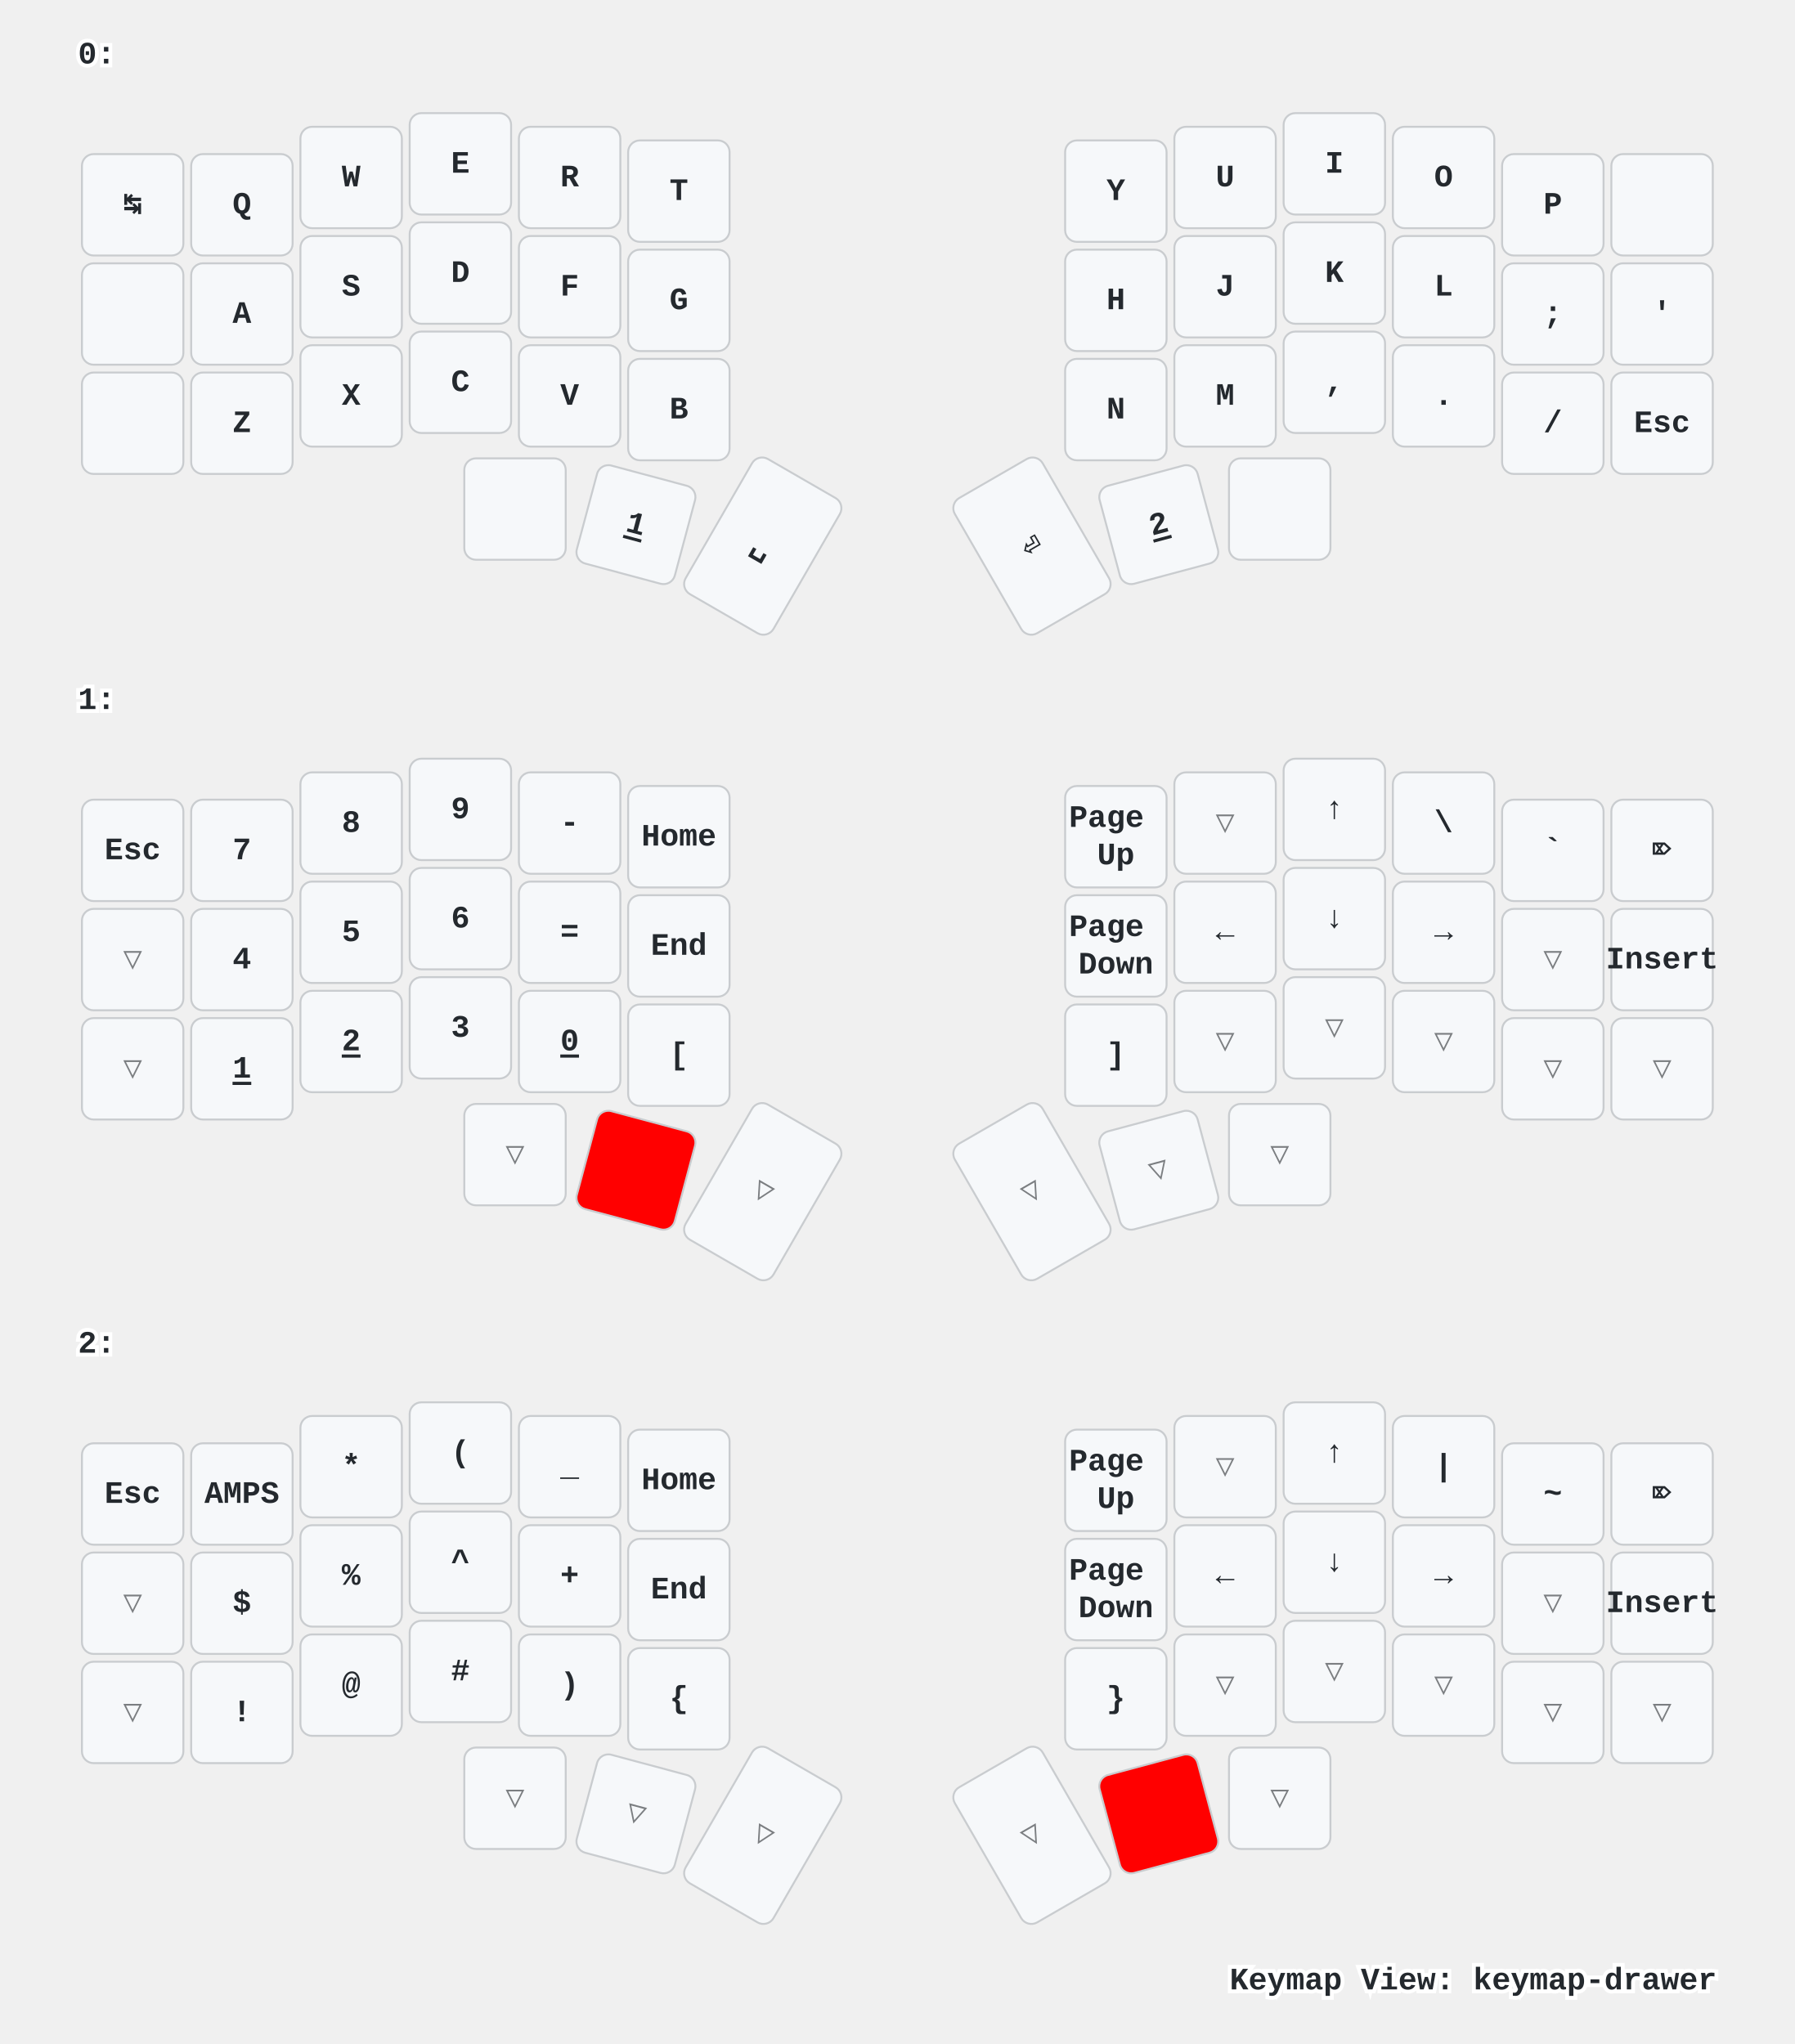
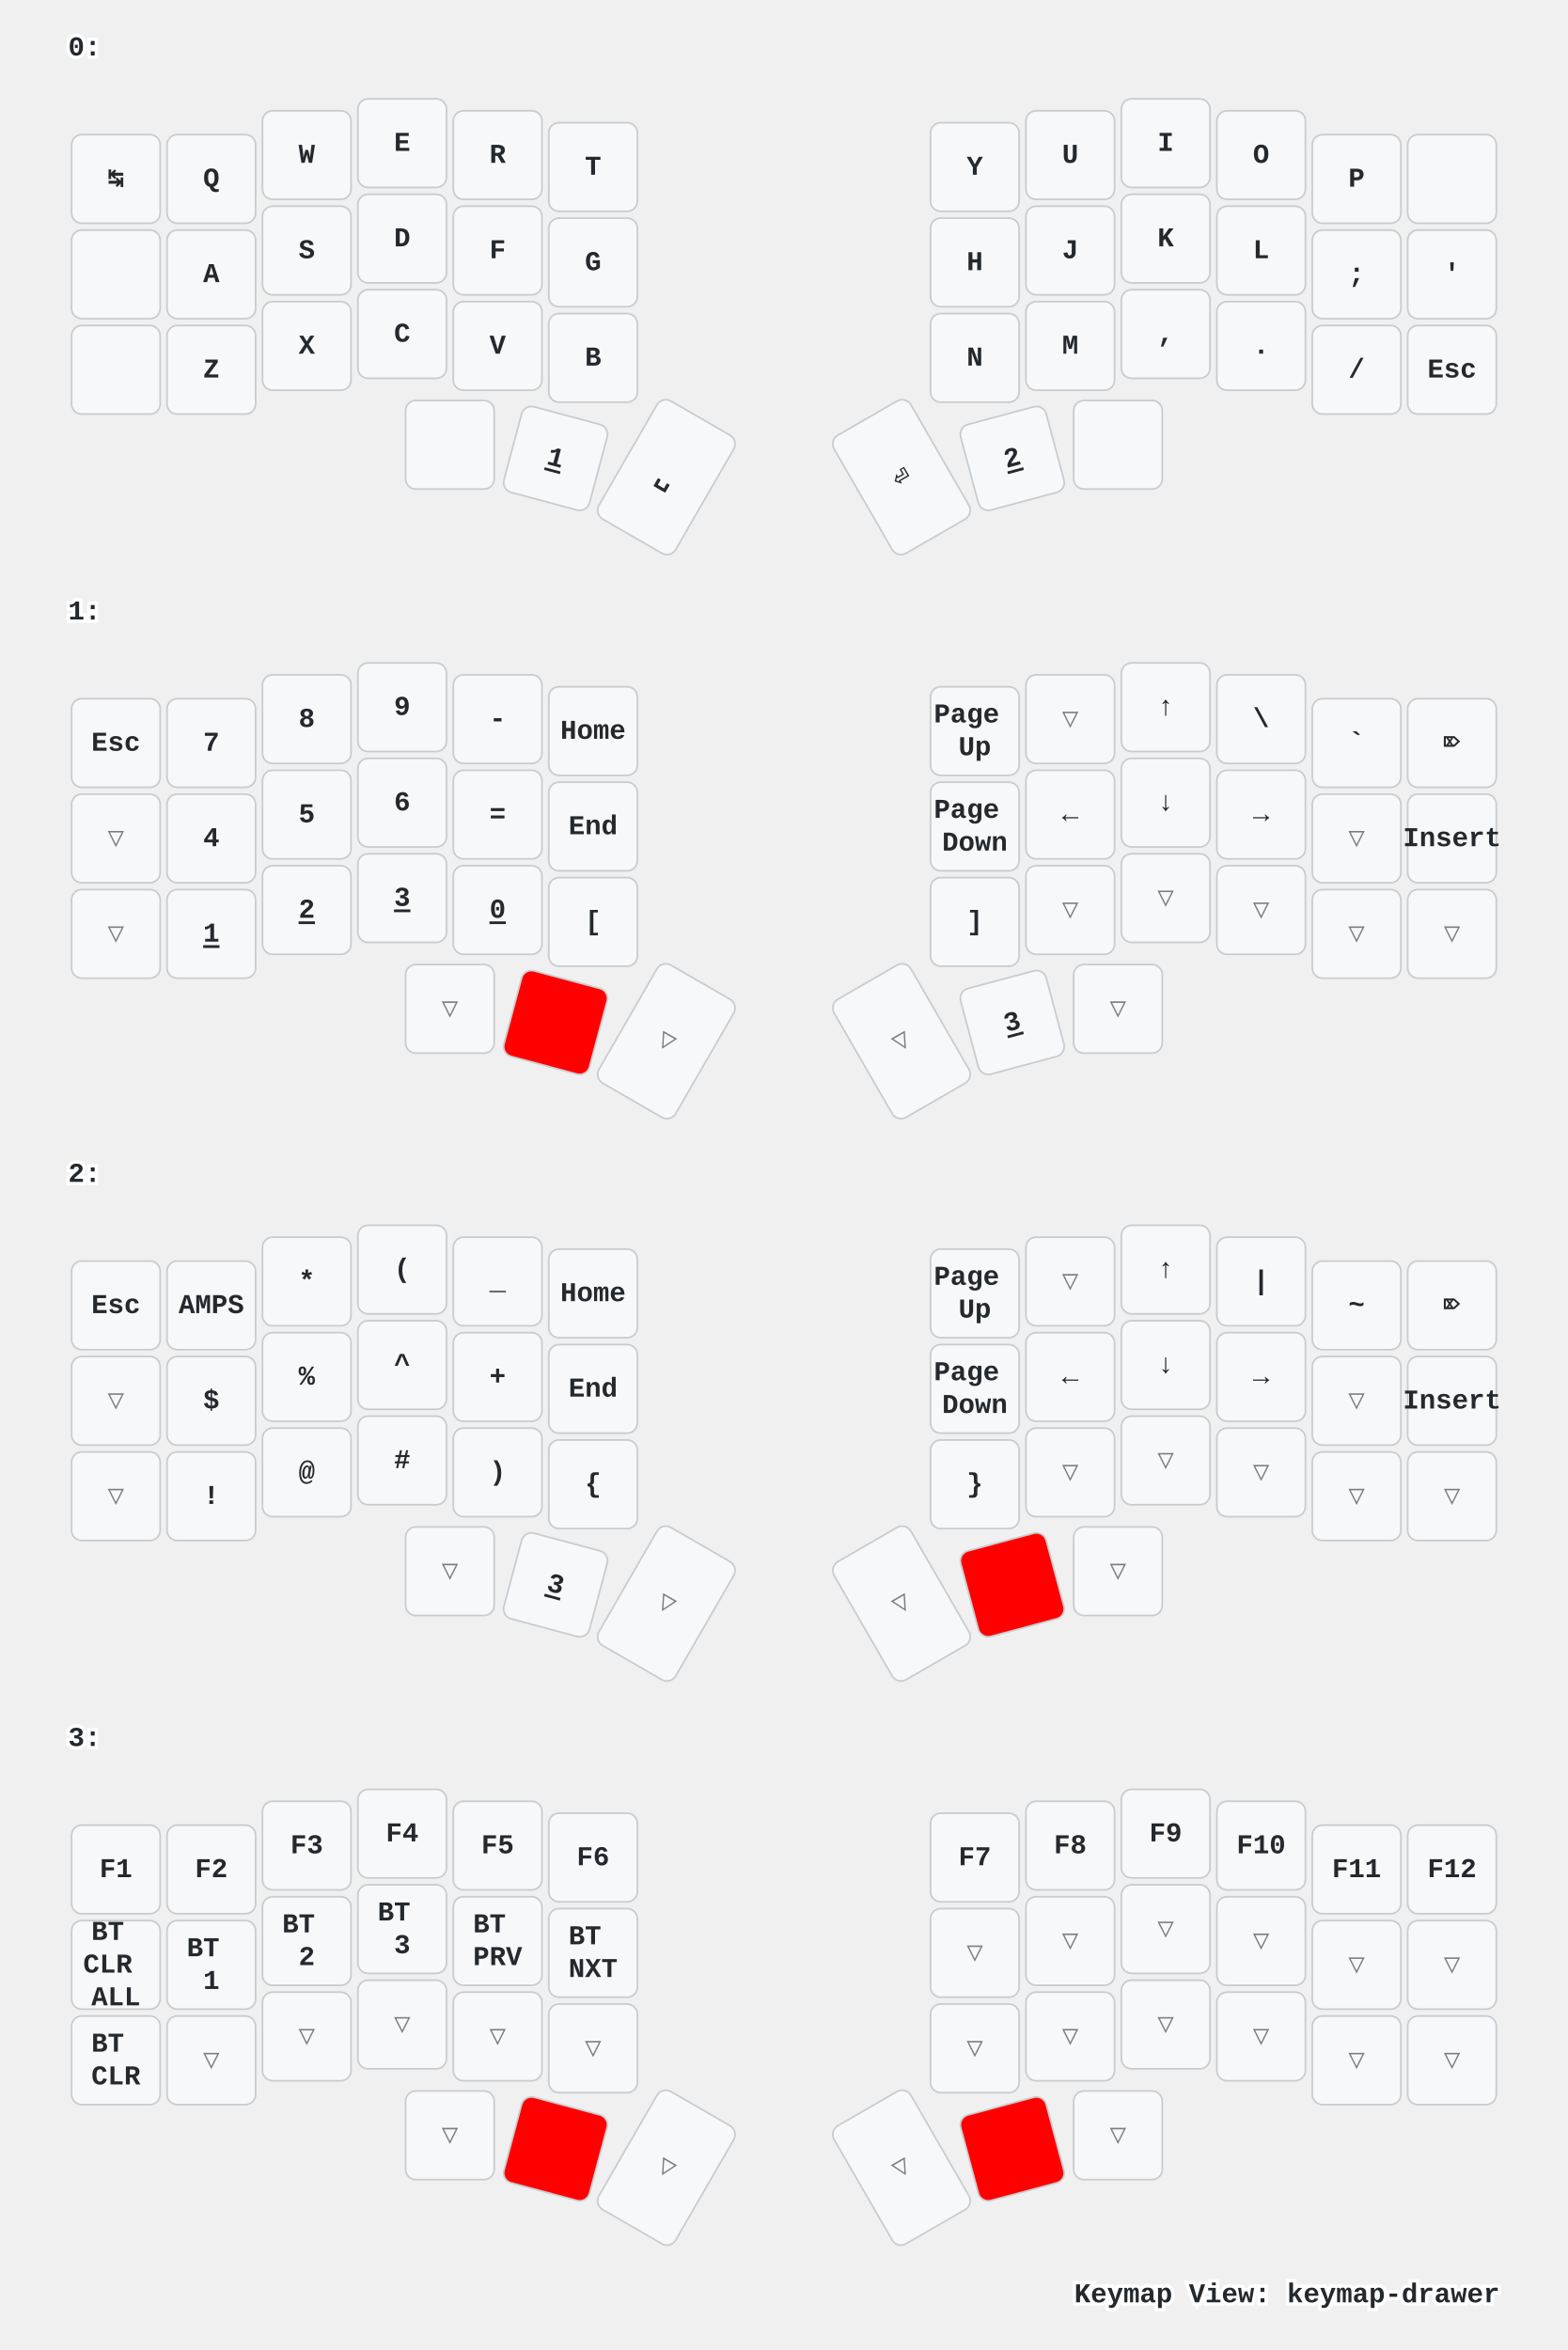
- <svg xmlns="http://www.w3.org/2000/svg" xmlns:xlink="http://www.w3.org/1999/xlink" width="920" height="1048" viewBox="0 0 920 1048" class="keymap">
+ <svg xmlns="http://www.w3.org/2000/svg" xmlns:xlink="http://www.w3.org/1999/xlink" width="920" height="1379" viewBox="0 0 920 1379" class="keymap">
  <defs>/* start glyphs */
<svg id="mdi:apple-keyboard-command">
      <svg id="mdi-apple-keyboard-command" viewBox="0 0 24 24">
        <path d="M6,2A4,4 0 0,1 10,6V8H14V6A4,4 0 0,1 18,2A4,4 0 0,1 22,6A4,4 0 0,1 18,10H16V14H18A4,4 0 0,1 22,18A4,4 0 0,1 18,22A4,4 0 0,1 14,18V16H10V18A4,4 0 0,1 6,22A4,4 0 0,1 2,18A4,4 0 0,1 6,14H8V10H6A4,4 0 0,1 2,6A4,4 0 0,1 6,2M16,18A2,2 0 0,0 18,20A2,2 0 0,0 20,18A2,2 0 0,0 18,16H16V18M14,10H10V14H14V10M6,16A2,2 0 0,0 4,18A2,2 0 0,0 6,20A2,2 0 0,0 8,18V16H6M8,6A2,2 0 0,0 6,4A2,2 0 0,0 4,6A2,2 0 0,0 6,8H8V6M18,8A2,2 0 0,0 20,6A2,2 0 0,0 18,4A2,2 0 0,0 16,6V8H18Z" />
      </svg>
    </svg>
    <svg id="mdi:apple-keyboard-control">
      <svg id="mdi-apple-keyboard-control" viewBox="0 0 24 24">
        <path d="M19.78,11.78L18.36,13.19L12,6.83L5.64,13.19L4.22,11.78L12,4L19.78,11.78Z" />
      </svg>
    </svg>
    <svg id="mdi:apple-keyboard-option">
      <svg id="mdi-apple-keyboard-option" viewBox="0 0 24 24">
        <path d="M3,4H9.11L16.15,18H21V20H14.88L7.84,6H3V4M14,4H21V6H14V4Z" />
      </svg>
    </svg>
    <svg id="mdi:apple-keyboard-shift">
      <svg id="mdi-apple-keyboard-shift" viewBox="0 0 24 24">
        <path d="M15,18V12H17.17L12,6.83L6.83,12H9V18H15M12,4L22,14H17V20H7V14H2L12,4Z" />
      </svg>
    </svg>
    <svg id="mdi:backspace-outline">
      <svg id="mdi-backspace-outline" viewBox="0 0 24 24">
        <path d="M19,15.59L17.59,17L14,13.41L10.41,17L9,15.59L12.59,12L9,8.41L10.41,7L14,10.59L17.59,7L19,8.41L15.41,12L19,15.59M22,3A2,2 0 0,1 24,5V19A2,2 0 0,1 22,21H7C6.31,21 5.77,20.64 5.41,20.11L0,12L5.41,3.88C5.77,3.35 6.31,3 7,3H22M22,5H7L2.28,12L7,19H22V5Z" />
      </svg>
    </svg>
  </defs>/* end glyphs */
<style>/* inherit to force styles through use tags */
svg path {
    fill: inherit;
}

/* font and background color specifications */
svg.keymap {
    font-family: SFMono-Regular,Consolas,Liberation Mono,Menlo,monospace;
    font-size: 14px;
    font-kerning: normal;
    text-rendering: optimizeLegibility;
    fill: #24292e;
}

/* default key styling */
rect.key {
    fill: #f6f8fa;
}

rect.key, rect.combo {
    stroke: #c9cccf;
    stroke-width: 1;
}

/* default key side styling, only used is draw_key_sides is set */
rect.side {
    filter: brightness(90%);
}

/* color accent for combo boxes */
rect.combo, rect.combo-separate {
    fill: #cdf;
}

/* color accent for held keys */
rect.held, rect.combo.held {
    fill: #fdd;
}

/* color accent for ghost (optional) keys */
rect.ghost, rect.combo.ghost {
    stroke-dasharray: 4, 4;
    stroke-width: 2;
}

text {
    text-anchor: middle;
    dominant-baseline: middle;
}

/* styling for layer labels */
text.label {
    font-weight: bold;
    text-anchor: start;
    stroke: white;
    stroke-width: 4;
    paint-order: stroke;
}

/* styling for optional footer */
text.footer {
    text-anchor: end;
    dominant-baseline: auto;
    stroke: white;
    stroke-width: 4;
    paint-order: stroke;
}

/* styling for combo tap, and key non-tap label text */
text.combo, text.hold, text.shifted, text.left, text.right {
    font-size: 11px;
}

text.hold {
    text-anchor: middle;
    dominant-baseline: auto;
}

text.shifted {
    text-anchor: middle;
    dominant-baseline: hanging;
}

text.left {
    text-anchor: start;
}

text.right {
    text-anchor: end;
}

text.layer-activator {
    text-decoration: underline;
}

/* styling for hold/shifted label text in combo box */
text.combo.hold, text.combo.shifted, text.combo.left, text.combo.right {
    font-size: 8px;
}

/* lighter symbol for transparent keys */
text.trans {
    fill: #7b7e81;
}

/* styling for combo dendrons */
path.combo {
    stroke-width: 1;
    stroke: gray;
    fill: none;
}

/* Start Tabler Icons Cleanup */
/* cannot use height/width with glyphs */
.icon-tabler &gt; path {
    fill: inherit;
    stroke: inherit;
    stroke-width: 2;
}
/* hide tabler's default box */
.icon-tabler &gt; path[stroke="none"][fill="none"] {
    visibility: hidden;
}
/* End Tabler Icons Cleanup */

/* For default sytles, see https://github.com/caksoylar/keymap-drawer/blob/main/keymap_drawer/config.py#L85 */

svg.keymap {
  font-family: Ubuntu Mono, Inconsolata, Consolas, Liberation Mono, Menlo, monospace;
  font-size: 16px;
  font-weight: bold;
  text-rendering: optimizeLegibility;
}

/* Color accent for held keys
red = #f00
green = #0f0
blue = #00f
yellow = #ff0
cyan = #0ff
magenta = #f0f
white = #fff
black = #000
grey = #888
light grey = #ccc
#ffc
*/
rect.held, rect.combo.held {
    fill: #f00;
}

/* Technique borrowed and extended from https://github.com/englmaxi/zmk-config/blob/master/keymap-drawer/config.yaml */
.sym_sub_text.tap {
  translate: -5px 2px;
  font-size: 20px;
}
.sym_sub_text.shifted {
  translate: 10px 13px;
  font-size: 10px;
  opacity: 1.0;
}
.combo.sym_sub_text.tap {
  translate: -1px 1px;
}
.combo.sym_sub_text.shifted {
  translate: 7px 5px;
  font-size: 10px;
  opacity: 1.0;
}

/* Toggle */
.toggle.shifted {
  translate: -10px 12px;
}

.toggle.hold {
  translate: 13px -23px;
}

/* Variant for tap-dances */
.tap_dance.tap {
  translate: -7px 0px;
  font-size: 12px;
}
.tap_dance.shifted {
  translate: 7px 17px;
  font-size: 12px;
  opacity: 1.0;
}

/* Variant for symbol next to symbol */
.sym_by_sym.tap {
  translate: -6px 0px;
}
.sym_by_sym.shifted {
  translate: 10px 12px;
  opacity: 1.0;
}

.combo.sym_by_sym.tap {
  translate: -35px 0px;
}
.combo.sym_by_sym.shifted {
  translate: 35px 20px;
  opacity: 1.0;
}

.combo.sym_by_sym.hold {
  visibility: hidden;
}

/* hide hold box for combo sym_by_sym */
.combo.sym_by_sym.hold &gt; path[stroke="none"][fill="none"] {
  visibility: hidden;
}
</style>
  <g transform="translate(40, 0)" class="layer-0">
    <text x="0" y="28" class="label" id="x_x">0:</text>
    <g transform="translate(0, 56)">
      <g transform="translate(28, 49)" class="key keypos-0">
        <rect rx="6" ry="6" x="-26" y="-26" width="52" height="52" class="key" />
        <text x="0" y="0" class="key tap">↹</text>
      </g>
      <g transform="translate(84, 49)" class="key keypos-1">
        <rect rx="6" ry="6" x="-26" y="-26" width="52" height="52" class="key" />
        <text x="0" y="0" class="key tap">Q</text>
      </g>
      <g transform="translate(140, 35)" class="key keypos-2">
        <rect rx="6" ry="6" x="-26" y="-26" width="52" height="52" class="key" />
        <text x="0" y="0" class="key tap">W</text>
      </g>
      <g transform="translate(196, 28)" class="key keypos-3">
        <rect rx="6" ry="6" x="-26" y="-26" width="52" height="52" class="key" />
        <text x="0" y="0" class="key tap">E</text>
      </g>
      <g transform="translate(252, 35)" class="key keypos-4">
        <rect rx="6" ry="6" x="-26" y="-26" width="52" height="52" class="key" />
        <text x="0" y="0" class="key tap">R</text>
      </g>
      <g transform="translate(308, 42)" class="key keypos-5">
        <rect rx="6" ry="6" x="-26" y="-26" width="52" height="52" class="key" />
        <text x="0" y="0" class="key tap">T</text>
      </g>
      <g transform="translate(532, 42)" class="key keypos-6">
        <rect rx="6" ry="6" x="-26" y="-26" width="52" height="52" class="key" />
        <text x="0" y="0" class="key tap">Y</text>
      </g>
      <g transform="translate(588, 35)" class="key keypos-7">
        <rect rx="6" ry="6" x="-26" y="-26" width="52" height="52" class="key" />
        <text x="0" y="0" class="key tap">U</text>
      </g>
      <g transform="translate(644, 28)" class="key keypos-8">
        <rect rx="6" ry="6" x="-26" y="-26" width="52" height="52" class="key" />
        <text x="0" y="0" class="key tap">I</text>
      </g>
      <g transform="translate(700, 35)" class="key keypos-9">
        <rect rx="6" ry="6" x="-26" y="-26" width="52" height="52" class="key" />
        <text x="0" y="0" class="key tap">O</text>
      </g>
      <g transform="translate(756, 49)" class="key keypos-10">
        <rect rx="6" ry="6" x="-26" y="-26" width="52" height="52" class="key" />
        <text x="0" y="0" class="key tap">P</text>
      </g>
      <g transform="translate(812, 49)" class="key keypos-11">
        <rect rx="6" ry="6" x="-26" y="-26" width="52" height="52" class="key" />
        <use href="#mdi:backspace-outline" xlink:href="#mdi:backspace-outline" x="-9" y="-9" height="18" width="18.0" class="key tap glyph mdi:backspace-outline" />
      </g>
      <g transform="translate(28, 105)" class="key keypos-12">
        <rect rx="6" ry="6" x="-26" y="-26" width="52" height="52" class="key" />
        <use href="#mdi:apple-keyboard-control" xlink:href="#mdi:apple-keyboard-control" x="-9" y="-9" height="18" width="18.0" class="key tap glyph mdi:apple-keyboard-control" />
      </g>
      <g transform="translate(84, 105)" class="key keypos-13">
        <rect rx="6" ry="6" x="-26" y="-26" width="52" height="52" class="key" />
        <text x="0" y="0" class="key tap">A</text>
      </g>
      <g transform="translate(140, 91)" class="key keypos-14">
        <rect rx="6" ry="6" x="-26" y="-26" width="52" height="52" class="key" />
        <text x="0" y="0" class="key tap">S</text>
      </g>
      <g transform="translate(196, 84)" class="key keypos-15">
        <rect rx="6" ry="6" x="-26" y="-26" width="52" height="52" class="key" />
        <text x="0" y="0" class="key tap">D</text>
      </g>
      <g transform="translate(252, 91)" class="key keypos-16">
        <rect rx="6" ry="6" x="-26" y="-26" width="52" height="52" class="key" />
        <text x="0" y="0" class="key tap">F</text>
      </g>
      <g transform="translate(308, 98)" class="key keypos-17">
        <rect rx="6" ry="6" x="-26" y="-26" width="52" height="52" class="key" />
        <text x="0" y="0" class="key tap">G</text>
      </g>
      <g transform="translate(532, 98)" class="key keypos-18">
        <rect rx="6" ry="6" x="-26" y="-26" width="52" height="52" class="key" />
        <text x="0" y="0" class="key tap">H</text>
      </g>
      <g transform="translate(588, 91)" class="key keypos-19">
        <rect rx="6" ry="6" x="-26" y="-26" width="52" height="52" class="key" />
        <text x="0" y="0" class="key tap">J</text>
      </g>
      <g transform="translate(644, 84)" class="key keypos-20">
        <rect rx="6" ry="6" x="-26" y="-26" width="52" height="52" class="key" />
        <text x="0" y="0" class="key tap">K</text>
      </g>
      <g transform="translate(700, 91)" class="key keypos-21">
        <rect rx="6" ry="6" x="-26" y="-26" width="52" height="52" class="key" />
        <text x="0" y="0" class="key tap">L</text>
      </g>
      <g transform="translate(756, 105)" class="key keypos-22">
        <rect rx="6" ry="6" x="-26" y="-26" width="52" height="52" class="key" />
        <text x="0" y="0" class="key tap">;</text>
      </g>
      <g transform="translate(812, 105)" class="key keypos-23">
        <rect rx="6" ry="6" x="-26" y="-26" width="52" height="52" class="key" />
        <text x="0" y="0" class="key tap">'</text>
      </g>
      <g transform="translate(28, 161)" class="key keypos-24">
        <rect rx="6" ry="6" x="-26" y="-26" width="52" height="52" class="key" />
        <use href="#mdi:apple-keyboard-shift" xlink:href="#mdi:apple-keyboard-shift" x="-9" y="-9" height="18" width="18.0" class="key tap glyph mdi:apple-keyboard-shift" />
      </g>
      <g transform="translate(84, 161)" class="key keypos-25">
        <rect rx="6" ry="6" x="-26" y="-26" width="52" height="52" class="key" />
        <text x="0" y="0" class="key tap">Z</text>
      </g>
      <g transform="translate(140, 147)" class="key keypos-26">
        <rect rx="6" ry="6" x="-26" y="-26" width="52" height="52" class="key" />
        <text x="0" y="0" class="key tap">X</text>
      </g>
      <g transform="translate(196, 140)" class="key keypos-27">
        <rect rx="6" ry="6" x="-26" y="-26" width="52" height="52" class="key" />
        <text x="0" y="0" class="key tap">C</text>
      </g>
      <g transform="translate(252, 147)" class="key keypos-28">
        <rect rx="6" ry="6" x="-26" y="-26" width="52" height="52" class="key" />
        <text x="0" y="0" class="key tap">V</text>
      </g>
      <g transform="translate(308, 154)" class="key keypos-29">
        <rect rx="6" ry="6" x="-26" y="-26" width="52" height="52" class="key" />
        <text x="0" y="0" class="key tap">B</text>
      </g>
      <g transform="translate(532, 154)" class="key keypos-30">
        <rect rx="6" ry="6" x="-26" y="-26" width="52" height="52" class="key" />
        <text x="0" y="0" class="key tap">N</text>
      </g>
      <g transform="translate(588, 147)" class="key keypos-31">
        <rect rx="6" ry="6" x="-26" y="-26" width="52" height="52" class="key" />
        <text x="0" y="0" class="key tap">M</text>
      </g>
      <g transform="translate(644, 140)" class="key keypos-32">
        <rect rx="6" ry="6" x="-26" y="-26" width="52" height="52" class="key" />
        <text x="0" y="0" class="key tap">,</text>
      </g>
      <g transform="translate(700, 147)" class="key keypos-33">
        <rect rx="6" ry="6" x="-26" y="-26" width="52" height="52" class="key" />
        <text x="0" y="0" class="key tap">.</text>
      </g>
      <g transform="translate(756, 161)" class="key keypos-34">
        <rect rx="6" ry="6" x="-26" y="-26" width="52" height="52" class="key" />
        <text x="0" y="0" class="key tap">/</text>
      </g>
      <g transform="translate(812, 161)" class="key keypos-35">
        <rect rx="6" ry="6" x="-26" y="-26" width="52" height="52" class="key" />
        <text x="0" y="0" class="key tap">Esc</text>
      </g>
      <g transform="translate(224, 205)" class="key keypos-36">
        <rect rx="6" ry="6" x="-26" y="-26" width="52" height="52" class="key" />
        <use href="#mdi:apple-keyboard-option" xlink:href="#mdi:apple-keyboard-option" x="-9" y="-9" height="18" width="18.0" class="key tap glyph mdi:apple-keyboard-option" />
      </g>
      <g transform="translate(286, 213) rotate(15.0)" class="key keypos-37">
        <rect rx="6" ry="6" x="-26" y="-26" width="52" height="52" class="key" />
        <a href="#x_x">
          <text x="0" y="0" class="key tap layer-activator">1</text>
        </a>
      </g>
      <g transform="translate(351, 224) rotate(30.0)" class="key keypos-38">
        <rect rx="6" ry="6" x="-26" y="-40" width="52" height="80" class="key" />
        <text x="0" y="0" class="key tap">␣</text>
      </g>
      <g transform="translate(489, 224) rotate(-30.0)" class="key keypos-39">
        <rect rx="6" ry="6" x="-26" y="-40" width="52" height="80" class="key" />
        <text x="0" y="0" class="key tap">⏎</text>
      </g>
      <g transform="translate(554, 213) rotate(-15.0)" class="key keypos-40">
        <rect rx="6" ry="6" x="-26" y="-26" width="52" height="52" class="key" />
        <a href="#x_x">
          <text x="0" y="0" class="key tap layer-activator">2</text>
        </a>
      </g>
      <g transform="translate(616, 205)" class="key keypos-41">
        <rect rx="6" ry="6" x="-26" y="-26" width="52" height="52" class="key" />
        <use href="#mdi:apple-keyboard-command" xlink:href="#mdi:apple-keyboard-command" x="-9" y="-9" height="18" width="18.0" class="key tap glyph mdi:apple-keyboard-command" />
      </g>
    </g>
  </g>
  <g transform="translate(40, 331)" class="layer-1">
    <text x="0" y="28" class="label" id="x_x">1:</text>
    <g transform="translate(0, 56)">
      <g transform="translate(28, 49)" class="key keypos-0">
        <rect rx="6" ry="6" x="-26" y="-26" width="52" height="52" class="key" />
        <text x="0" y="0" class="key tap">Esc</text>
      </g>
      <g transform="translate(84, 49)" class="key keypos-1">
        <rect rx="6" ry="6" x="-26" y="-26" width="52" height="52" class="key" />
        <text x="0" y="0" class="key tap">7</text>
      </g>
      <g transform="translate(140, 35)" class="key keypos-2">
        <rect rx="6" ry="6" x="-26" y="-26" width="52" height="52" class="key" />
        <text x="0" y="0" class="key tap">8</text>
      </g>
      <g transform="translate(196, 28)" class="key keypos-3">
        <rect rx="6" ry="6" x="-26" y="-26" width="52" height="52" class="key" />
        <text x="0" y="0" class="key tap">9</text>
      </g>
      <g transform="translate(252, 35)" class="key keypos-4">
        <rect rx="6" ry="6" x="-26" y="-26" width="52" height="52" class="key" />
        <text x="0" y="0" class="key tap">-</text>
      </g>
      <g transform="translate(308, 42)" class="key keypos-5">
        <rect rx="6" ry="6" x="-26" y="-26" width="52" height="52" class="key" />
        <text x="0" y="0" class="key tap">Home</text>
      </g>
      <g transform="translate(532, 42)" class="key keypos-6">
        <rect rx="6" ry="6" x="-26" y="-26" width="52" height="52" class="key" />
        <text x="0" y="0" class="key tap">
          <tspan x="0" dy="-0.6em">Page</tspan>
          <tspan x="0" dy="1.2em">Up</tspan>
        </text>
      </g>
      <g transform="translate(588, 35)" class="key trans keypos-7">
        <rect rx="6" ry="6" x="-26" y="-26" width="52" height="52" class="key trans" />
        <text x="0" y="0" class="key trans tap">▽</text>
      </g>
      <g transform="translate(644, 28)" class="key keypos-8">
        <rect rx="6" ry="6" x="-26" y="-26" width="52" height="52" class="key" />
        <text x="0" y="0" class="key tap">↑</text>
      </g>
      <g transform="translate(700, 35)" class="key keypos-9">
        <rect rx="6" ry="6" x="-26" y="-26" width="52" height="52" class="key" />
        <text x="0" y="0" class="key tap">\</text>
      </g>
      <g transform="translate(756, 49)" class="key keypos-10">
        <rect rx="6" ry="6" x="-26" y="-26" width="52" height="52" class="key" />
        <text x="0" y="0" class="key tap">`</text>
      </g>
      <g transform="translate(812, 49)" class="key keypos-11">
        <rect rx="6" ry="6" x="-26" y="-26" width="52" height="52" class="key" />
        <text x="0" y="0" class="key tap">⌦</text>
      </g>
      <g transform="translate(28, 105)" class="key trans keypos-12">
        <rect rx="6" ry="6" x="-26" y="-26" width="52" height="52" class="key trans" />
        <text x="0" y="0" class="key trans tap">▽</text>
      </g>
      <g transform="translate(84, 105)" class="key keypos-13">
        <rect rx="6" ry="6" x="-26" y="-26" width="52" height="52" class="key" />
        <text x="0" y="0" class="key tap">4</text>
      </g>
      <g transform="translate(140, 91)" class="key keypos-14">
        <rect rx="6" ry="6" x="-26" y="-26" width="52" height="52" class="key" />
        <text x="0" y="0" class="key tap">5</text>
      </g>
      <g transform="translate(196, 84)" class="key keypos-15">
        <rect rx="6" ry="6" x="-26" y="-26" width="52" height="52" class="key" />
        <text x="0" y="0" class="key tap">6</text>
      </g>
      <g transform="translate(252, 91)" class="key keypos-16">
        <rect rx="6" ry="6" x="-26" y="-26" width="52" height="52" class="key" />
        <text x="0" y="0" class="key tap">=</text>
      </g>
      <g transform="translate(308, 98)" class="key keypos-17">
        <rect rx="6" ry="6" x="-26" y="-26" width="52" height="52" class="key" />
        <text x="0" y="0" class="key tap">End</text>
      </g>
      <g transform="translate(532, 98)" class="key keypos-18">
        <rect rx="6" ry="6" x="-26" y="-26" width="52" height="52" class="key" />
        <text x="0" y="0" class="key tap">
          <tspan x="0" dy="-0.6em">Page</tspan>
          <tspan x="0" dy="1.2em">Down</tspan>
        </text>
      </g>
      <g transform="translate(588, 91)" class="key keypos-19">
        <rect rx="6" ry="6" x="-26" y="-26" width="52" height="52" class="key" />
        <text x="0" y="0" class="key tap">←</text>
      </g>
      <g transform="translate(644, 84)" class="key keypos-20">
        <rect rx="6" ry="6" x="-26" y="-26" width="52" height="52" class="key" />
        <text x="0" y="0" class="key tap">↓</text>
      </g>
      <g transform="translate(700, 91)" class="key keypos-21">
        <rect rx="6" ry="6" x="-26" y="-26" width="52" height="52" class="key" />
        <text x="0" y="0" class="key tap">→</text>
      </g>
      <g transform="translate(756, 105)" class="key trans keypos-22">
        <rect rx="6" ry="6" x="-26" y="-26" width="52" height="52" class="key trans" />
        <text x="0" y="0" class="key trans tap">▽</text>
      </g>
      <g transform="translate(812, 105)" class="key keypos-23">
        <rect rx="6" ry="6" x="-26" y="-26" width="52" height="52" class="key" />
        <text x="0" y="0" class="key tap">Insert</text>
      </g>
      <g transform="translate(28, 161)" class="key trans keypos-24">
        <rect rx="6" ry="6" x="-26" y="-26" width="52" height="52" class="key trans" />
        <text x="0" y="0" class="key trans tap">▽</text>
      </g>
      <g transform="translate(84, 161)" class="key keypos-25">
        <rect rx="6" ry="6" x="-26" y="-26" width="52" height="52" class="key" />
        <a href="#x_x">
          <text x="0" y="0" class="key tap layer-activator">1</text>
        </a>
      </g>
      <g transform="translate(140, 147)" class="key keypos-26">
        <rect rx="6" ry="6" x="-26" y="-26" width="52" height="52" class="key" />
        <a href="#x_x">
          <text x="0" y="0" class="key tap layer-activator">2</text>
        </a>
      </g>
      <g transform="translate(196, 140)" class="key keypos-27">
        <rect rx="6" ry="6" x="-26" y="-26" width="52" height="52" class="key" />
-         <text x="0" y="0" class="key tap">3</text>
+         <a href="#x_x">
+           <text x="0" y="0" class="key tap layer-activator">3</text>
+         </a>
      </g>
      <g transform="translate(252, 147)" class="key keypos-28">
        <rect rx="6" ry="6" x="-26" y="-26" width="52" height="52" class="key" />
        <a href="#x_x">
          <text x="0" y="0" class="key tap layer-activator">0</text>
        </a>
      </g>
      <g transform="translate(308, 154)" class="key keypos-29">
        <rect rx="6" ry="6" x="-26" y="-26" width="52" height="52" class="key" />
        <text x="0" y="0" class="key tap">[</text>
      </g>
      <g transform="translate(532, 154)" class="key keypos-30">
        <rect rx="6" ry="6" x="-26" y="-26" width="52" height="52" class="key" />
        <text x="0" y="0" class="key tap">]</text>
      </g>
      <g transform="translate(588, 147)" class="key trans keypos-31">
        <rect rx="6" ry="6" x="-26" y="-26" width="52" height="52" class="key trans" />
        <text x="0" y="0" class="key trans tap">▽</text>
      </g>
      <g transform="translate(644, 140)" class="key trans keypos-32">
        <rect rx="6" ry="6" x="-26" y="-26" width="52" height="52" class="key trans" />
        <text x="0" y="0" class="key trans tap">▽</text>
      </g>
      <g transform="translate(700, 147)" class="key trans keypos-33">
        <rect rx="6" ry="6" x="-26" y="-26" width="52" height="52" class="key trans" />
        <text x="0" y="0" class="key trans tap">▽</text>
      </g>
      <g transform="translate(756, 161)" class="key trans keypos-34">
        <rect rx="6" ry="6" x="-26" y="-26" width="52" height="52" class="key trans" />
        <text x="0" y="0" class="key trans tap">▽</text>
      </g>
      <g transform="translate(812, 161)" class="key trans keypos-35">
        <rect rx="6" ry="6" x="-26" y="-26" width="52" height="52" class="key trans" />
        <text x="0" y="0" class="key trans tap">▽</text>
      </g>
      <g transform="translate(224, 205)" class="key trans keypos-36">
        <rect rx="6" ry="6" x="-26" y="-26" width="52" height="52" class="key trans" />
        <text x="0" y="0" class="key trans tap">▽</text>
      </g>
      <g transform="translate(286, 213) rotate(15.0)" class="key held keypos-37">
        <rect rx="6" ry="6" x="-26" y="-26" width="52" height="52" class="key held" />
      </g>
      <g transform="translate(351, 224) rotate(30.0)" class="key trans keypos-38">
        <rect rx="6" ry="6" x="-26" y="-40" width="52" height="80" class="key trans" />
        <text x="0" y="0" class="key trans tap">▽</text>
      </g>
      <g transform="translate(489, 224) rotate(-30.0)" class="key trans keypos-39">
        <rect rx="6" ry="6" x="-26" y="-40" width="52" height="80" class="key trans" />
        <text x="0" y="0" class="key trans tap">▽</text>
      </g>
-       <g transform="translate(554, 213) rotate(-15.0)" class="key trans keypos-40">
-         <rect rx="6" ry="6" x="-26" y="-26" width="52" height="52" class="key trans" />
-         <text x="0" y="0" class="key trans tap">▽</text>
+       <g transform="translate(554, 213) rotate(-15.0)" class="key keypos-40">
+         <rect rx="6" ry="6" x="-26" y="-26" width="52" height="52" class="key" />
+         <a href="#x_x">
+           <text x="0" y="0" class="key tap layer-activator">3</text>
+         </a>
      </g>
      <g transform="translate(616, 205)" class="key trans keypos-41">
        <rect rx="6" ry="6" x="-26" y="-26" width="52" height="52" class="key trans" />
        <text x="0" y="0" class="key trans tap">▽</text>
      </g>
    </g>
  </g>
  <g transform="translate(40, 661)" class="layer-2">
    <text x="0" y="28" class="label" id="x_x">2:</text>
    <g transform="translate(0, 56)">
      <g transform="translate(28, 49)" class="key keypos-0">
        <rect rx="6" ry="6" x="-26" y="-26" width="52" height="52" class="key" />
        <text x="0" y="0" class="key tap">Esc</text>
      </g>
      <g transform="translate(84, 49)" class="key keypos-1">
        <rect rx="6" ry="6" x="-26" y="-26" width="52" height="52" class="key" />
        <text x="0" y="0" class="key tap">AMPS</text>
      </g>
      <g transform="translate(140, 35)" class="key keypos-2">
        <rect rx="6" ry="6" x="-26" y="-26" width="52" height="52" class="key" />
        <text x="0" y="0" class="key tap">*</text>
      </g>
      <g transform="translate(196, 28)" class="key keypos-3">
        <rect rx="6" ry="6" x="-26" y="-26" width="52" height="52" class="key" />
        <text x="0" y="0" class="key tap">(</text>
      </g>
      <g transform="translate(252, 35)" class="key keypos-4">
        <rect rx="6" ry="6" x="-26" y="-26" width="52" height="52" class="key" />
        <text x="0" y="0" class="key tap">_</text>
      </g>
      <g transform="translate(308, 42)" class="key keypos-5">
        <rect rx="6" ry="6" x="-26" y="-26" width="52" height="52" class="key" />
        <text x="0" y="0" class="key tap">Home</text>
      </g>
      <g transform="translate(532, 42)" class="key keypos-6">
        <rect rx="6" ry="6" x="-26" y="-26" width="52" height="52" class="key" />
        <text x="0" y="0" class="key tap">
          <tspan x="0" dy="-0.6em">Page</tspan>
          <tspan x="0" dy="1.2em">Up</tspan>
        </text>
      </g>
      <g transform="translate(588, 35)" class="key trans keypos-7">
        <rect rx="6" ry="6" x="-26" y="-26" width="52" height="52" class="key trans" />
        <text x="0" y="0" class="key trans tap">▽</text>
      </g>
      <g transform="translate(644, 28)" class="key keypos-8">
        <rect rx="6" ry="6" x="-26" y="-26" width="52" height="52" class="key" />
        <text x="0" y="0" class="key tap">↑</text>
      </g>
      <g transform="translate(700, 35)" class="key keypos-9">
        <rect rx="6" ry="6" x="-26" y="-26" width="52" height="52" class="key" />
        <text x="0" y="0" class="key tap">|</text>
      </g>
      <g transform="translate(756, 49)" class="key keypos-10">
        <rect rx="6" ry="6" x="-26" y="-26" width="52" height="52" class="key" />
        <text x="0" y="0" class="key tap">~</text>
      </g>
      <g transform="translate(812, 49)" class="key keypos-11">
        <rect rx="6" ry="6" x="-26" y="-26" width="52" height="52" class="key" />
        <text x="0" y="0" class="key tap">⌦</text>
      </g>
      <g transform="translate(28, 105)" class="key trans keypos-12">
        <rect rx="6" ry="6" x="-26" y="-26" width="52" height="52" class="key trans" />
        <text x="0" y="0" class="key trans tap">▽</text>
      </g>
      <g transform="translate(84, 105)" class="key keypos-13">
        <rect rx="6" ry="6" x="-26" y="-26" width="52" height="52" class="key" />
        <text x="0" y="0" class="key tap">$</text>
      </g>
      <g transform="translate(140, 91)" class="key keypos-14">
        <rect rx="6" ry="6" x="-26" y="-26" width="52" height="52" class="key" />
        <text x="0" y="0" class="key tap">%</text>
      </g>
      <g transform="translate(196, 84)" class="key keypos-15">
        <rect rx="6" ry="6" x="-26" y="-26" width="52" height="52" class="key" />
        <text x="0" y="0" class="key tap">^</text>
      </g>
      <g transform="translate(252, 91)" class="key keypos-16">
        <rect rx="6" ry="6" x="-26" y="-26" width="52" height="52" class="key" />
        <text x="0" y="0" class="key tap">+</text>
      </g>
      <g transform="translate(308, 98)" class="key keypos-17">
        <rect rx="6" ry="6" x="-26" y="-26" width="52" height="52" class="key" />
        <text x="0" y="0" class="key tap">End</text>
      </g>
      <g transform="translate(532, 98)" class="key keypos-18">
        <rect rx="6" ry="6" x="-26" y="-26" width="52" height="52" class="key" />
        <text x="0" y="0" class="key tap">
          <tspan x="0" dy="-0.6em">Page</tspan>
          <tspan x="0" dy="1.2em">Down</tspan>
        </text>
      </g>
      <g transform="translate(588, 91)" class="key keypos-19">
        <rect rx="6" ry="6" x="-26" y="-26" width="52" height="52" class="key" />
        <text x="0" y="0" class="key tap">←</text>
      </g>
      <g transform="translate(644, 84)" class="key keypos-20">
        <rect rx="6" ry="6" x="-26" y="-26" width="52" height="52" class="key" />
        <text x="0" y="0" class="key tap">↓</text>
      </g>
      <g transform="translate(700, 91)" class="key keypos-21">
        <rect rx="6" ry="6" x="-26" y="-26" width="52" height="52" class="key" />
        <text x="0" y="0" class="key tap">→</text>
      </g>
      <g transform="translate(756, 105)" class="key trans keypos-22">
        <rect rx="6" ry="6" x="-26" y="-26" width="52" height="52" class="key trans" />
        <text x="0" y="0" class="key trans tap">▽</text>
      </g>
      <g transform="translate(812, 105)" class="key keypos-23">
        <rect rx="6" ry="6" x="-26" y="-26" width="52" height="52" class="key" />
        <text x="0" y="0" class="key tap">Insert</text>
      </g>
      <g transform="translate(28, 161)" class="key trans keypos-24">
        <rect rx="6" ry="6" x="-26" y="-26" width="52" height="52" class="key trans" />
        <text x="0" y="0" class="key trans tap">▽</text>
      </g>
      <g transform="translate(84, 161)" class="key keypos-25">
        <rect rx="6" ry="6" x="-26" y="-26" width="52" height="52" class="key" />
        <text x="0" y="0" class="key tap">!</text>
      </g>
      <g transform="translate(140, 147)" class="key keypos-26">
        <rect rx="6" ry="6" x="-26" y="-26" width="52" height="52" class="key" />
        <text x="0" y="0" class="key tap">@</text>
      </g>
      <g transform="translate(196, 140)" class="key keypos-27">
        <rect rx="6" ry="6" x="-26" y="-26" width="52" height="52" class="key" />
        <text x="0" y="0" class="key tap">#</text>
      </g>
      <g transform="translate(252, 147)" class="key keypos-28">
        <rect rx="6" ry="6" x="-26" y="-26" width="52" height="52" class="key" />
        <text x="0" y="0" class="key tap">)</text>
      </g>
      <g transform="translate(308, 154)" class="key keypos-29">
        <rect rx="6" ry="6" x="-26" y="-26" width="52" height="52" class="key" />
        <text x="0" y="0" class="key tap">{</text>
      </g>
      <g transform="translate(532, 154)" class="key keypos-30">
        <rect rx="6" ry="6" x="-26" y="-26" width="52" height="52" class="key" />
        <text x="0" y="0" class="key tap">}</text>
      </g>
      <g transform="translate(588, 147)" class="key trans keypos-31">
        <rect rx="6" ry="6" x="-26" y="-26" width="52" height="52" class="key trans" />
        <text x="0" y="0" class="key trans tap">▽</text>
      </g>
      <g transform="translate(644, 140)" class="key trans keypos-32">
        <rect rx="6" ry="6" x="-26" y="-26" width="52" height="52" class="key trans" />
        <text x="0" y="0" class="key trans tap">▽</text>
      </g>
      <g transform="translate(700, 147)" class="key trans keypos-33">
        <rect rx="6" ry="6" x="-26" y="-26" width="52" height="52" class="key trans" />
        <text x="0" y="0" class="key trans tap">▽</text>
      </g>
      <g transform="translate(756, 161)" class="key trans keypos-34">
        <rect rx="6" ry="6" x="-26" y="-26" width="52" height="52" class="key trans" />
        <text x="0" y="0" class="key trans tap">▽</text>
      </g>
      <g transform="translate(812, 161)" class="key trans keypos-35">
        <rect rx="6" ry="6" x="-26" y="-26" width="52" height="52" class="key trans" />
        <text x="0" y="0" class="key trans tap">▽</text>
      </g>
      <g transform="translate(224, 205)" class="key trans keypos-36">
        <rect rx="6" ry="6" x="-26" y="-26" width="52" height="52" class="key trans" />
        <text x="0" y="0" class="key trans tap">▽</text>
      </g>
-       <g transform="translate(286, 213) rotate(15.0)" class="key trans keypos-37">
-         <rect rx="6" ry="6" x="-26" y="-26" width="52" height="52" class="key trans" />
-         <text x="0" y="0" class="key trans tap">▽</text>
+       <g transform="translate(286, 213) rotate(15.0)" class="key keypos-37">
+         <rect rx="6" ry="6" x="-26" y="-26" width="52" height="52" class="key" />
+         <a href="#x_x">
+           <text x="0" y="0" class="key tap layer-activator">3</text>
+         </a>
      </g>
      <g transform="translate(351, 224) rotate(30.0)" class="key trans keypos-38">
        <rect rx="6" ry="6" x="-26" y="-40" width="52" height="80" class="key trans" />
        <text x="0" y="0" class="key trans tap">▽</text>
      </g>
      <g transform="translate(489, 224) rotate(-30.0)" class="key trans keypos-39">
        <rect rx="6" ry="6" x="-26" y="-40" width="52" height="80" class="key trans" />
        <text x="0" y="0" class="key trans tap">▽</text>
      </g>
      <g transform="translate(554, 213) rotate(-15.0)" class="key held keypos-40">
        <rect rx="6" ry="6" x="-26" y="-26" width="52" height="52" class="key held" />
      </g>
      <g transform="translate(616, 205)" class="key trans keypos-41">
        <rect rx="6" ry="6" x="-26" y="-26" width="52" height="52" class="key trans" />
        <text x="0" y="0" class="key trans tap">▽</text>
      </g>
    </g>
  </g>
-   <text x="880.0" y="1020.0" class="footer">Keymap View: <a href="https://github.com/caksoylar/keymap-drawer">keymap-drawer</a>
+   <g transform="translate(40, 992)" class="layer-3">
+     <text x="0" y="28" class="label" id="x_x">3:</text>
+     <g transform="translate(0, 56)">
+       <g transform="translate(28, 49)" class="key keypos-0">
+         <rect rx="6" ry="6" x="-26" y="-26" width="52" height="52" class="key" />
+         <text x="0" y="0" class="key tap">F1</text>
+       </g>
+       <g transform="translate(84, 49)" class="key keypos-1">
+         <rect rx="6" ry="6" x="-26" y="-26" width="52" height="52" class="key" />
+         <text x="0" y="0" class="key tap">F2</text>
+       </g>
+       <g transform="translate(140, 35)" class="key keypos-2">
+         <rect rx="6" ry="6" x="-26" y="-26" width="52" height="52" class="key" />
+         <text x="0" y="0" class="key tap">F3</text>
+       </g>
+       <g transform="translate(196, 28)" class="key keypos-3">
+         <rect rx="6" ry="6" x="-26" y="-26" width="52" height="52" class="key" />
+         <text x="0" y="0" class="key tap">F4</text>
+       </g>
+       <g transform="translate(252, 35)" class="key keypos-4">
+         <rect rx="6" ry="6" x="-26" y="-26" width="52" height="52" class="key" />
+         <text x="0" y="0" class="key tap">F5</text>
+       </g>
+       <g transform="translate(308, 42)" class="key keypos-5">
+         <rect rx="6" ry="6" x="-26" y="-26" width="52" height="52" class="key" />
+         <text x="0" y="0" class="key tap">F6</text>
+       </g>
+       <g transform="translate(532, 42)" class="key keypos-6">
+         <rect rx="6" ry="6" x="-26" y="-26" width="52" height="52" class="key" />
+         <text x="0" y="0" class="key tap">F7</text>
+       </g>
+       <g transform="translate(588, 35)" class="key keypos-7">
+         <rect rx="6" ry="6" x="-26" y="-26" width="52" height="52" class="key" />
+         <text x="0" y="0" class="key tap">F8</text>
+       </g>
+       <g transform="translate(644, 28)" class="key keypos-8">
+         <rect rx="6" ry="6" x="-26" y="-26" width="52" height="52" class="key" />
+         <text x="0" y="0" class="key tap">F9</text>
+       </g>
+       <g transform="translate(700, 35)" class="key keypos-9">
+         <rect rx="6" ry="6" x="-26" y="-26" width="52" height="52" class="key" />
+         <text x="0" y="0" class="key tap">F10</text>
+       </g>
+       <g transform="translate(756, 49)" class="key keypos-10">
+         <rect rx="6" ry="6" x="-26" y="-26" width="52" height="52" class="key" />
+         <text x="0" y="0" class="key tap">F11</text>
+       </g>
+       <g transform="translate(812, 49)" class="key keypos-11">
+         <rect rx="6" ry="6" x="-26" y="-26" width="52" height="52" class="key" />
+         <text x="0" y="0" class="key tap">F12</text>
+       </g>
+       <g transform="translate(28, 105)" class="key keypos-12">
+         <rect rx="6" ry="6" x="-26" y="-26" width="52" height="52" class="key" />
+         <text x="0" y="0" class="key tap">
+           <tspan x="0" dy="-1.2em">BT</tspan>
+           <tspan x="0" dy="1.2em">CLR</tspan>
+           <tspan x="0" dy="1.2em">ALL</tspan>
+         </text>
+       </g>
+       <g transform="translate(84, 105)" class="key keypos-13">
+         <rect rx="6" ry="6" x="-26" y="-26" width="52" height="52" class="key" />
+         <text x="0" y="0" class="key tap">
+           <tspan x="0" dy="-0.6em">BT</tspan>
+           <tspan x="0" dy="1.2em">1</tspan>
+         </text>
+       </g>
+       <g transform="translate(140, 91)" class="key keypos-14">
+         <rect rx="6" ry="6" x="-26" y="-26" width="52" height="52" class="key" />
+         <text x="0" y="0" class="key tap">
+           <tspan x="0" dy="-0.6em">BT</tspan>
+           <tspan x="0" dy="1.2em">2</tspan>
+         </text>
+       </g>
+       <g transform="translate(196, 84)" class="key keypos-15">
+         <rect rx="6" ry="6" x="-26" y="-26" width="52" height="52" class="key" />
+         <text x="0" y="0" class="key tap">
+           <tspan x="0" dy="-0.6em">BT</tspan>
+           <tspan x="0" dy="1.2em">3</tspan>
+         </text>
+       </g>
+       <g transform="translate(252, 91)" class="key keypos-16">
+         <rect rx="6" ry="6" x="-26" y="-26" width="52" height="52" class="key" />
+         <text x="0" y="0" class="key tap">
+           <tspan x="0" dy="-0.6em">BT</tspan>
+           <tspan x="0" dy="1.2em">PRV</tspan>
+         </text>
+       </g>
+       <g transform="translate(308, 98)" class="key keypos-17">
+         <rect rx="6" ry="6" x="-26" y="-26" width="52" height="52" class="key" />
+         <text x="0" y="0" class="key tap">
+           <tspan x="0" dy="-0.6em">BT</tspan>
+           <tspan x="0" dy="1.2em">NXT</tspan>
+         </text>
+       </g>
+       <g transform="translate(532, 98)" class="key trans keypos-18">
+         <rect rx="6" ry="6" x="-26" y="-26" width="52" height="52" class="key trans" />
+         <text x="0" y="0" class="key trans tap">▽</text>
+       </g>
+       <g transform="translate(588, 91)" class="key trans keypos-19">
+         <rect rx="6" ry="6" x="-26" y="-26" width="52" height="52" class="key trans" />
+         <text x="0" y="0" class="key trans tap">▽</text>
+       </g>
+       <g transform="translate(644, 84)" class="key trans keypos-20">
+         <rect rx="6" ry="6" x="-26" y="-26" width="52" height="52" class="key trans" />
+         <text x="0" y="0" class="key trans tap">▽</text>
+       </g>
+       <g transform="translate(700, 91)" class="key trans keypos-21">
+         <rect rx="6" ry="6" x="-26" y="-26" width="52" height="52" class="key trans" />
+         <text x="0" y="0" class="key trans tap">▽</text>
+       </g>
+       <g transform="translate(756, 105)" class="key trans keypos-22">
+         <rect rx="6" ry="6" x="-26" y="-26" width="52" height="52" class="key trans" />
+         <text x="0" y="0" class="key trans tap">▽</text>
+       </g>
+       <g transform="translate(812, 105)" class="key trans keypos-23">
+         <rect rx="6" ry="6" x="-26" y="-26" width="52" height="52" class="key trans" />
+         <text x="0" y="0" class="key trans tap">▽</text>
+       </g>
+       <g transform="translate(28, 161)" class="key keypos-24">
+         <rect rx="6" ry="6" x="-26" y="-26" width="52" height="52" class="key" />
+         <text x="0" y="0" class="key tap">
+           <tspan x="0" dy="-0.6em">BT</tspan>
+           <tspan x="0" dy="1.2em">CLR</tspan>
+         </text>
+       </g>
+       <g transform="translate(84, 161)" class="key trans keypos-25">
+         <rect rx="6" ry="6" x="-26" y="-26" width="52" height="52" class="key trans" />
+         <text x="0" y="0" class="key trans tap">▽</text>
+       </g>
+       <g transform="translate(140, 147)" class="key trans keypos-26">
+         <rect rx="6" ry="6" x="-26" y="-26" width="52" height="52" class="key trans" />
+         <text x="0" y="0" class="key trans tap">▽</text>
+       </g>
+       <g transform="translate(196, 140)" class="key trans keypos-27">
+         <rect rx="6" ry="6" x="-26" y="-26" width="52" height="52" class="key trans" />
+         <text x="0" y="0" class="key trans tap">▽</text>
+       </g>
+       <g transform="translate(252, 147)" class="key trans keypos-28">
+         <rect rx="6" ry="6" x="-26" y="-26" width="52" height="52" class="key trans" />
+         <text x="0" y="0" class="key trans tap">▽</text>
+       </g>
+       <g transform="translate(308, 154)" class="key trans keypos-29">
+         <rect rx="6" ry="6" x="-26" y="-26" width="52" height="52" class="key trans" />
+         <text x="0" y="0" class="key trans tap">▽</text>
+       </g>
+       <g transform="translate(532, 154)" class="key trans keypos-30">
+         <rect rx="6" ry="6" x="-26" y="-26" width="52" height="52" class="key trans" />
+         <text x="0" y="0" class="key trans tap">▽</text>
+       </g>
+       <g transform="translate(588, 147)" class="key trans keypos-31">
+         <rect rx="6" ry="6" x="-26" y="-26" width="52" height="52" class="key trans" />
+         <text x="0" y="0" class="key trans tap">▽</text>
+       </g>
+       <g transform="translate(644, 140)" class="key trans keypos-32">
+         <rect rx="6" ry="6" x="-26" y="-26" width="52" height="52" class="key trans" />
+         <text x="0" y="0" class="key trans tap">▽</text>
+       </g>
+       <g transform="translate(700, 147)" class="key trans keypos-33">
+         <rect rx="6" ry="6" x="-26" y="-26" width="52" height="52" class="key trans" />
+         <text x="0" y="0" class="key trans tap">▽</text>
+       </g>
+       <g transform="translate(756, 161)" class="key trans keypos-34">
+         <rect rx="6" ry="6" x="-26" y="-26" width="52" height="52" class="key trans" />
+         <text x="0" y="0" class="key trans tap">▽</text>
+       </g>
+       <g transform="translate(812, 161)" class="key trans keypos-35">
+         <rect rx="6" ry="6" x="-26" y="-26" width="52" height="52" class="key trans" />
+         <text x="0" y="0" class="key trans tap">▽</text>
+       </g>
+       <g transform="translate(224, 205)" class="key trans keypos-36">
+         <rect rx="6" ry="6" x="-26" y="-26" width="52" height="52" class="key trans" />
+         <text x="0" y="0" class="key trans tap">▽</text>
+       </g>
+       <g transform="translate(286, 213) rotate(15.0)" class="key held keypos-37">
+         <rect rx="6" ry="6" x="-26" y="-26" width="52" height="52" class="key held" />
+       </g>
+       <g transform="translate(351, 224) rotate(30.0)" class="key trans keypos-38">
+         <rect rx="6" ry="6" x="-26" y="-40" width="52" height="80" class="key trans" />
+         <text x="0" y="0" class="key trans tap">▽</text>
+       </g>
+       <g transform="translate(489, 224) rotate(-30.0)" class="key trans keypos-39">
+         <rect rx="6" ry="6" x="-26" y="-40" width="52" height="80" class="key trans" />
+         <text x="0" y="0" class="key trans tap">▽</text>
+       </g>
+       <g transform="translate(554, 213) rotate(-15.0)" class="key held keypos-40">
+         <rect rx="6" ry="6" x="-26" y="-26" width="52" height="52" class="key held" />
+       </g>
+       <g transform="translate(616, 205)" class="key trans keypos-41">
+         <rect rx="6" ry="6" x="-26" y="-26" width="52" height="52" class="key trans" />
+         <text x="0" y="0" class="key trans tap">▽</text>
+       </g>
+     </g>
+   </g>
+   <text x="880.0" y="1351.0" class="footer">Keymap View: <a href="https://github.com/caksoylar/keymap-drawer">keymap-drawer</a>
  </text>
</svg>
